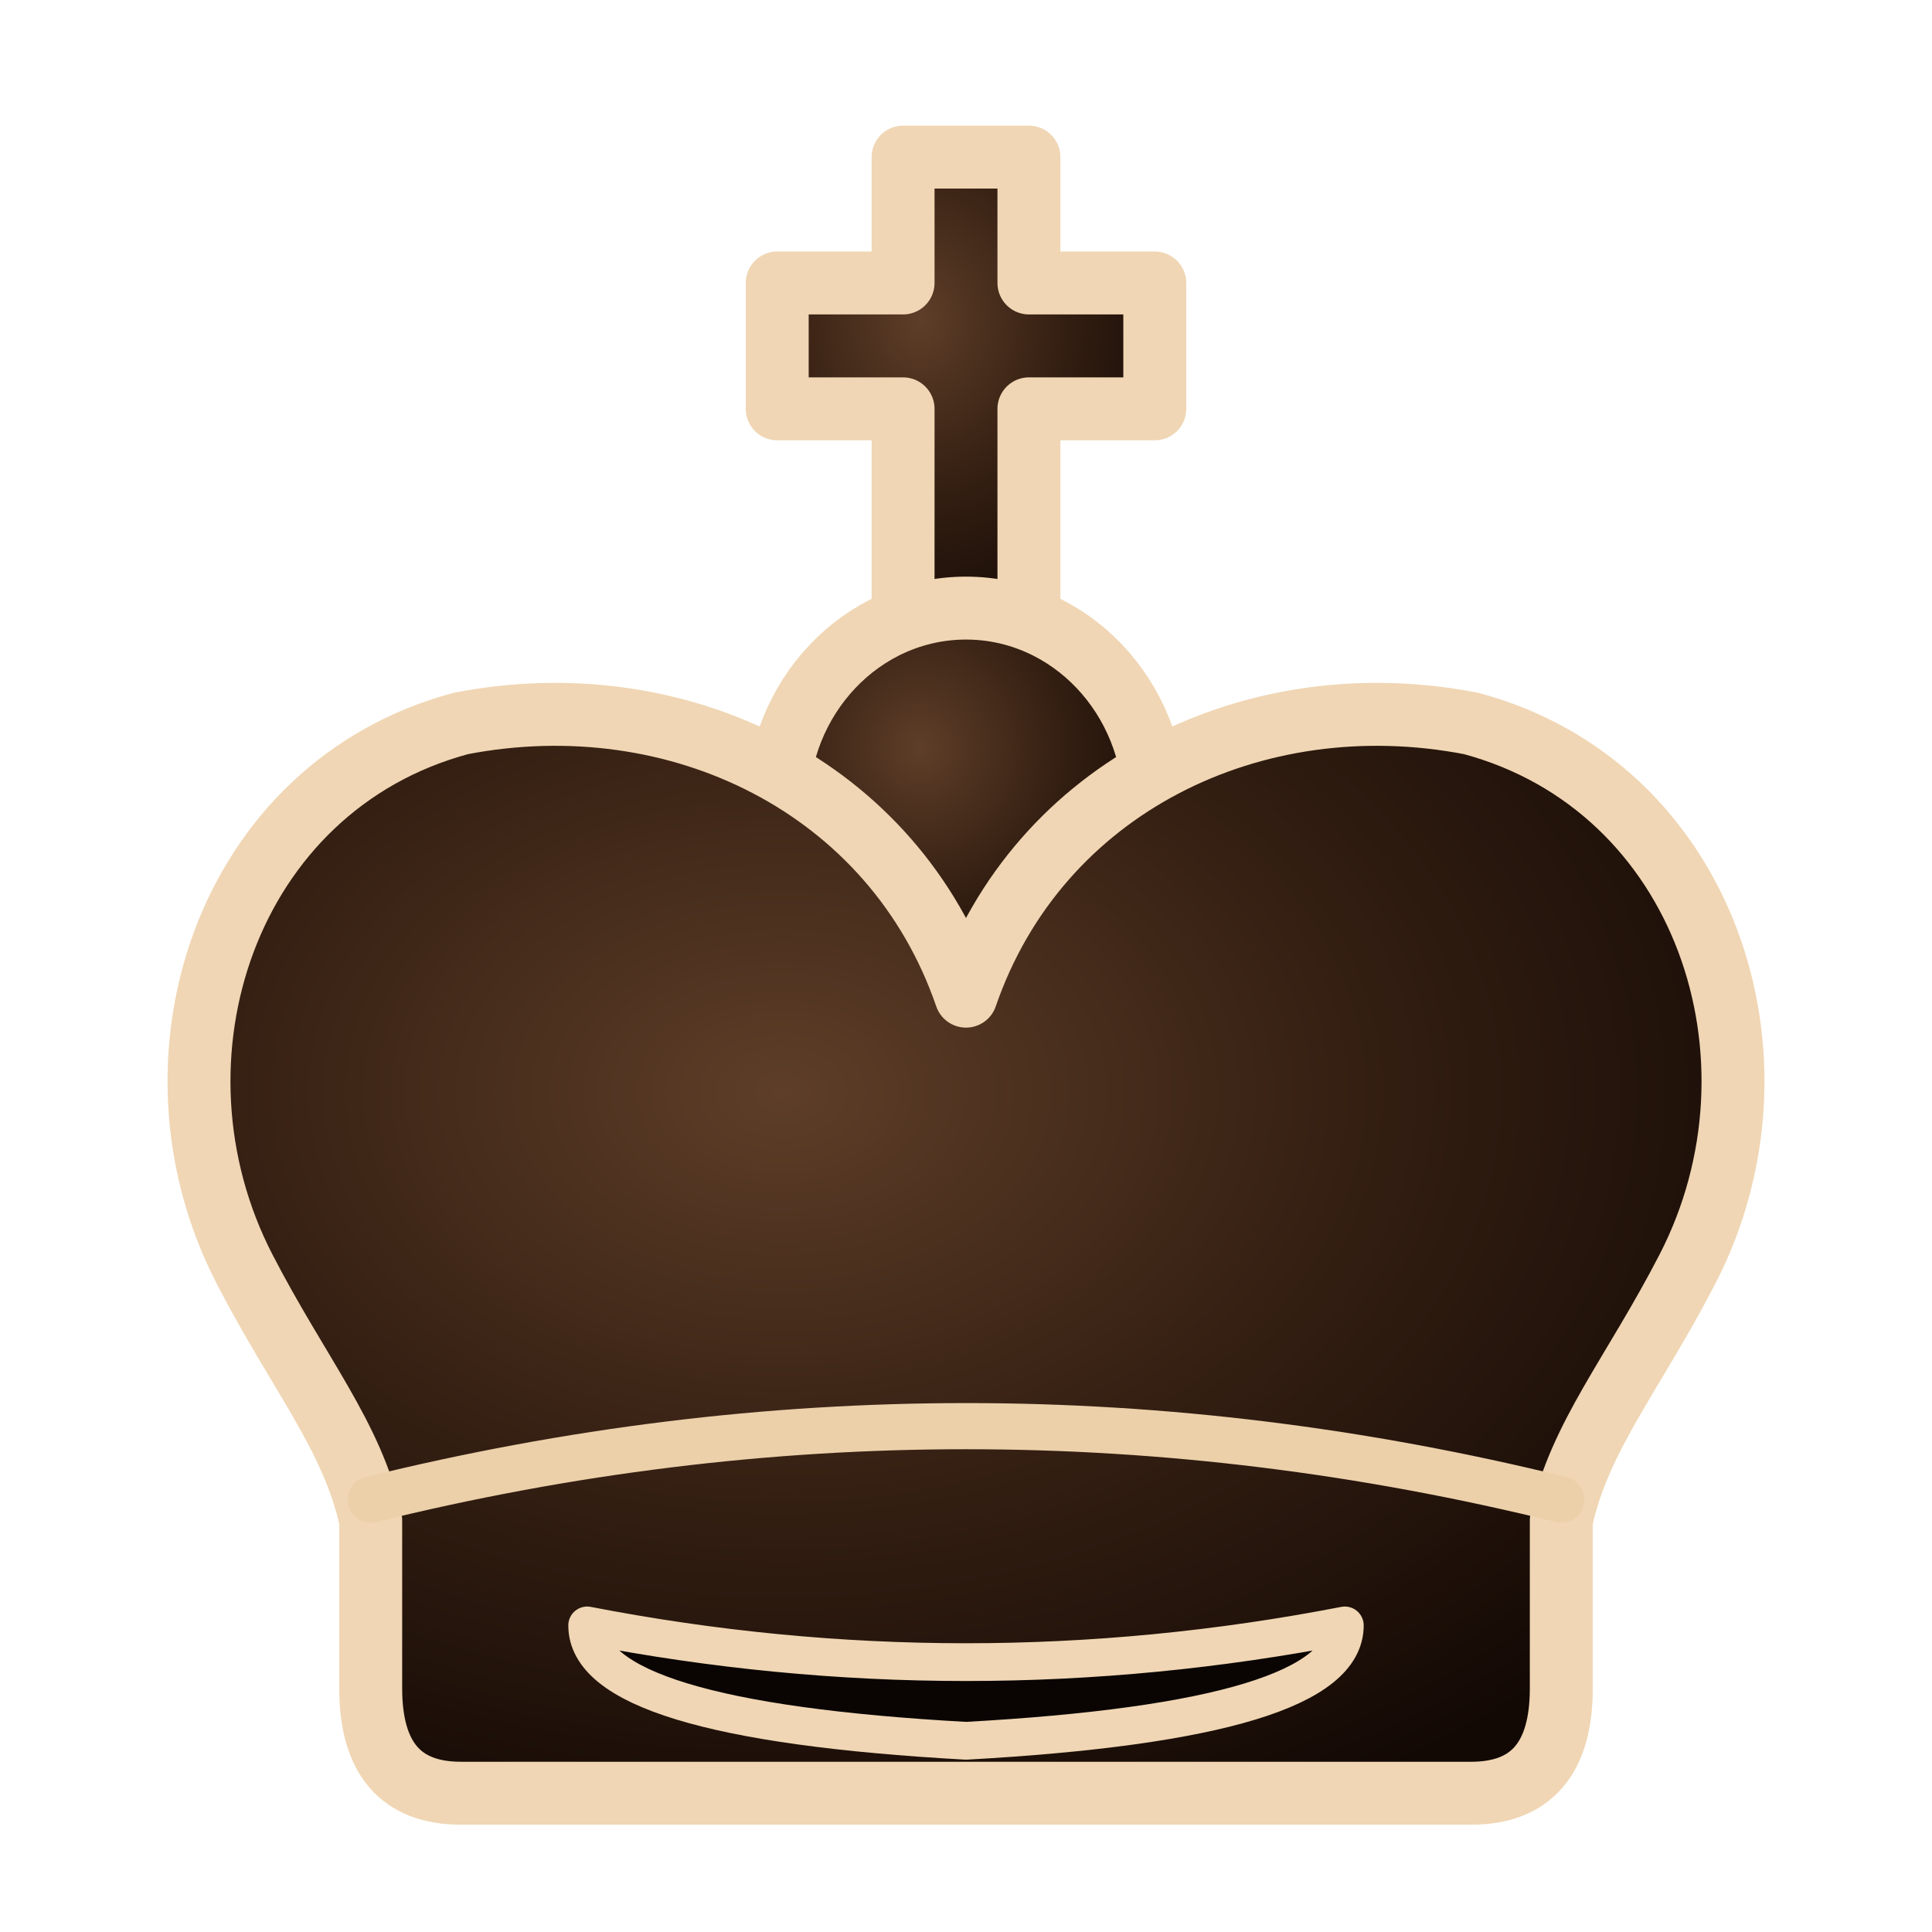
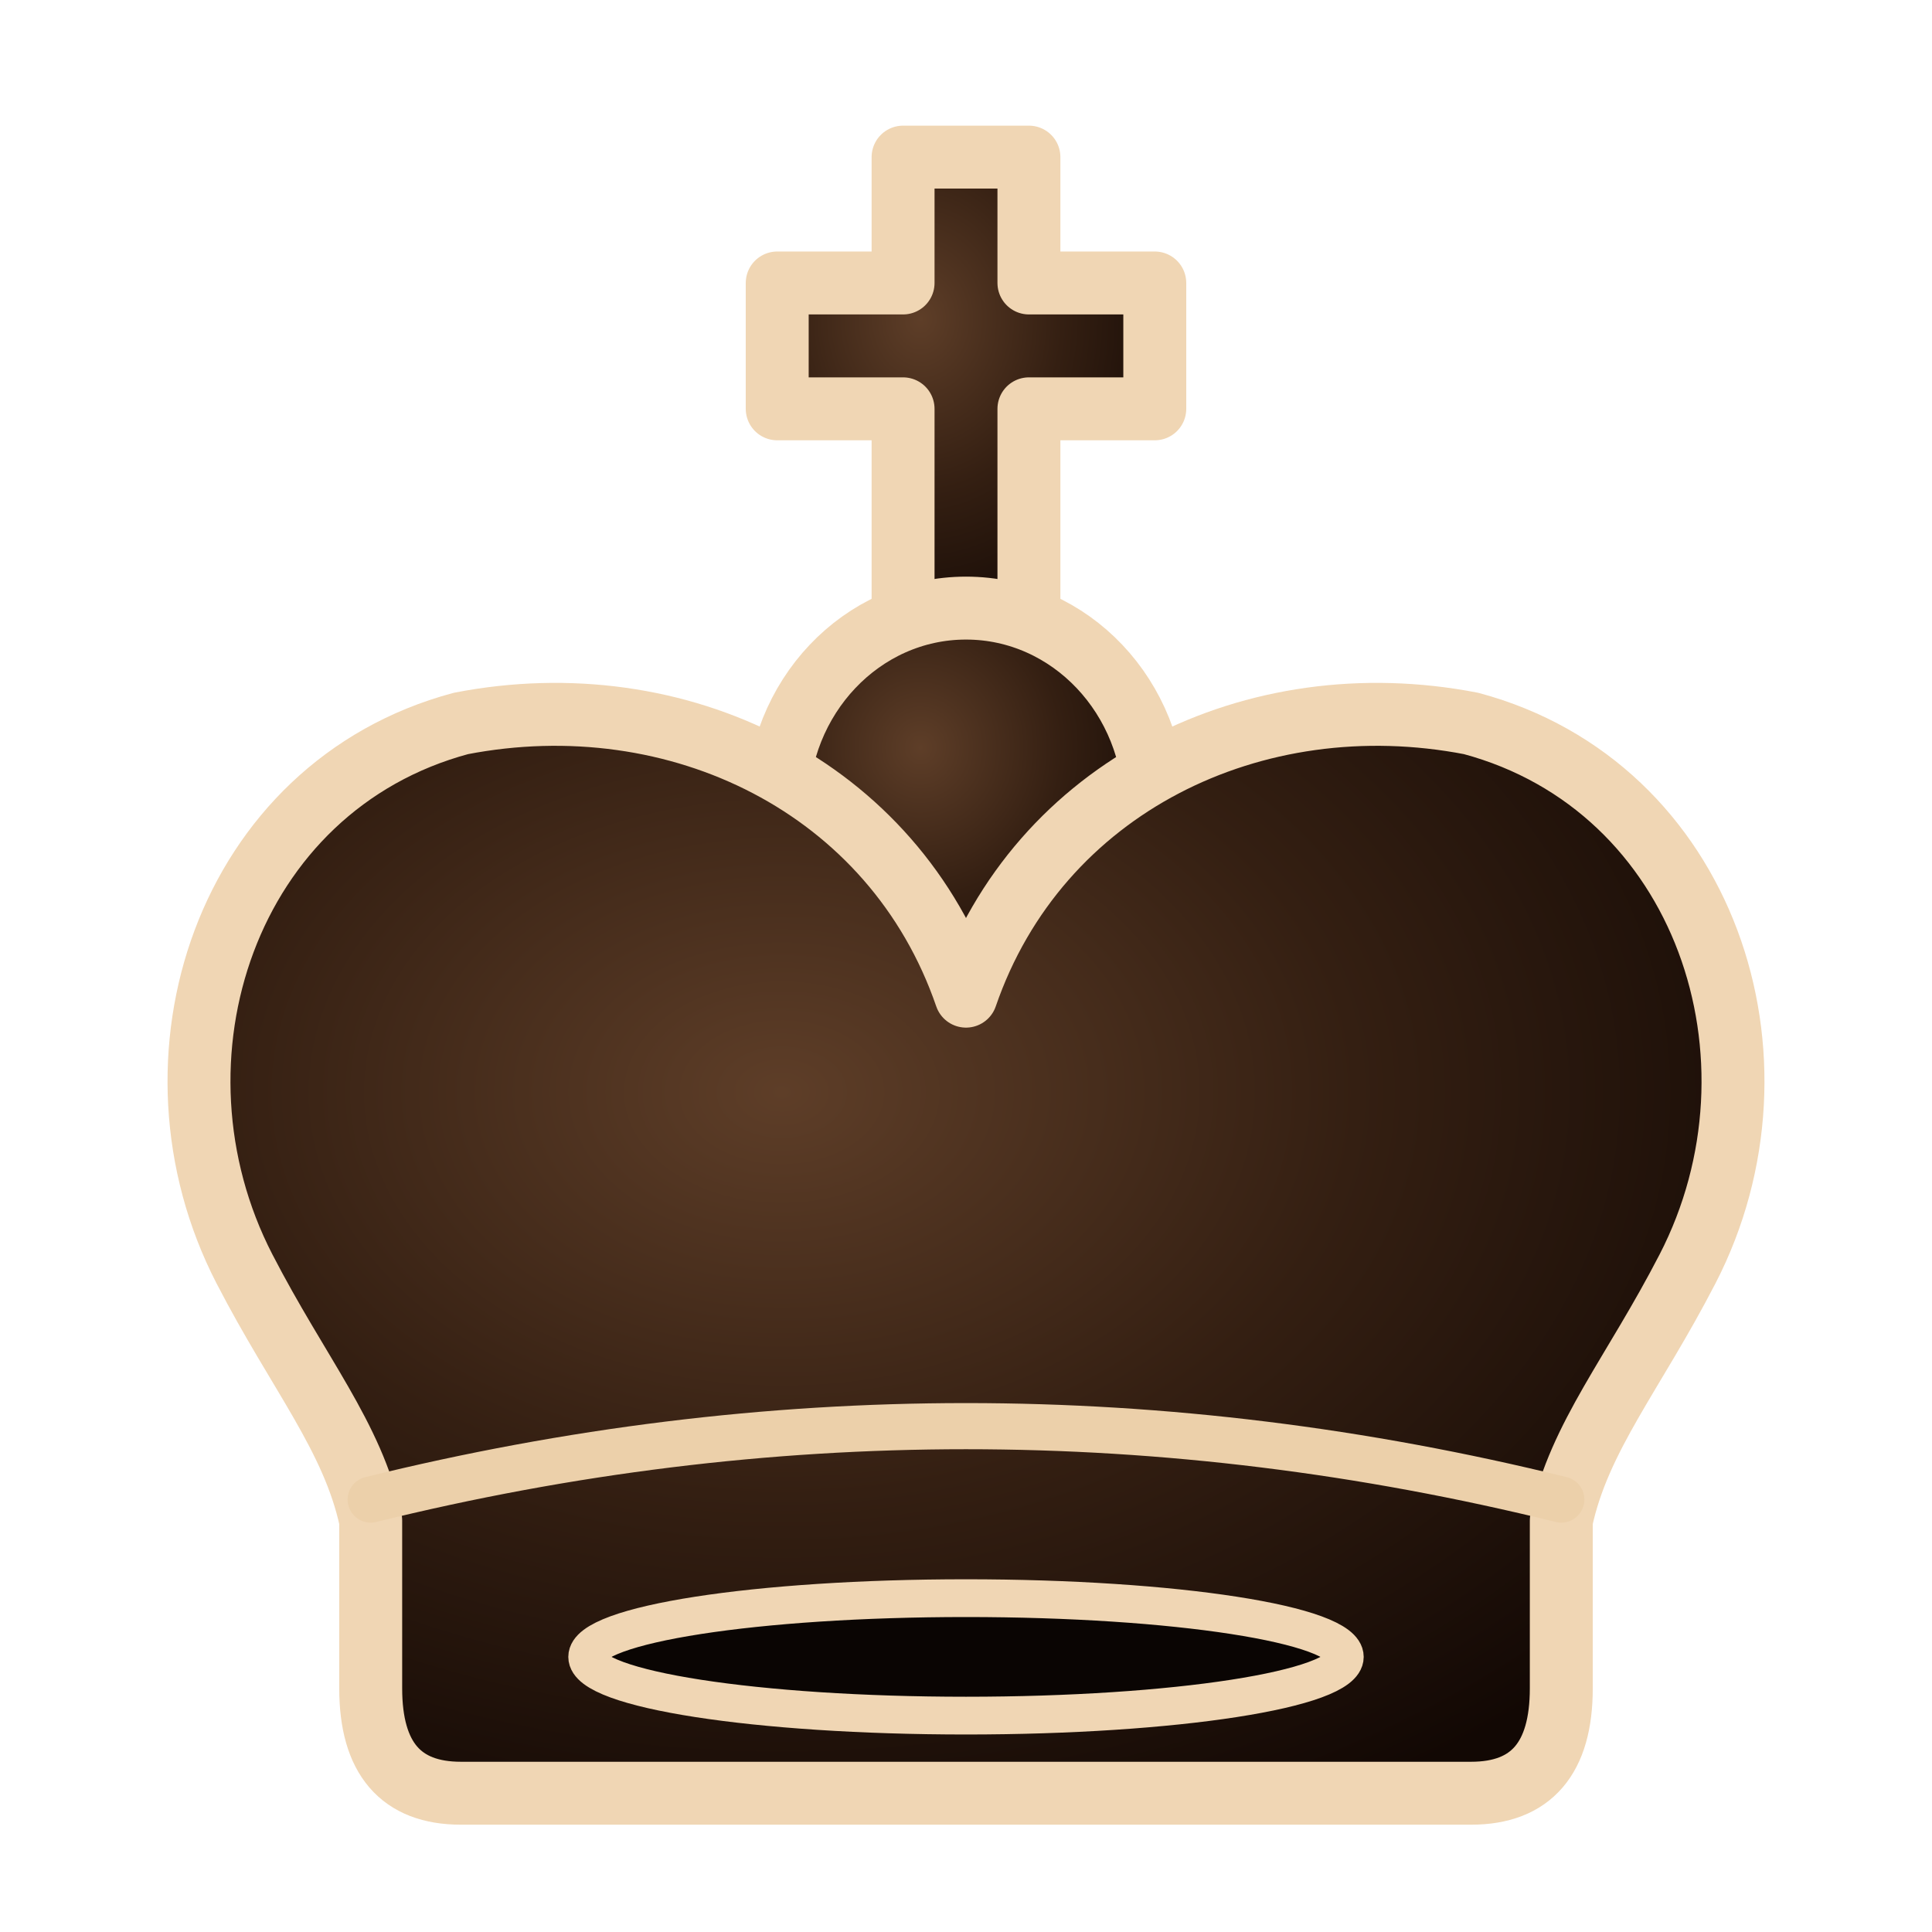
<svg xmlns="http://www.w3.org/2000/svg" viewBox="0 0 100 100" width="512" height="512">
  <defs>
    <radialGradient id="f" cx="0.38" cy="0.35" r="0.75">
      <stop offset="0" stop-color="#5e3e28" />
      <stop offset="0.5" stop-color="#341f12" />
      <stop offset="1" stop-color="#120804" />
    </radialGradient>
  </defs>
  <g transform="translate(50,94.5) scale(1.0857) translate(-50.00,-85.55) translate(0,0)">
    <path d="M47,6 L53,6 L53,12 L59,12 L59,18 L53,18 L53,28 L47,28 L47,18 L41,18 L41,12 L47,12 Z" fill="url(#f)" stroke="#f0d6b4" stroke-width="3.0" stroke-linejoin="round" />
    <path d="M41,37 A9,9.5 0 1 0 59,37 A9,9.5 0 1 0 41,37 Z" fill="url(#f)" stroke="#f0d6b4" stroke-width="3.0" stroke-linejoin="round" />
    <path d="M50.00,46 C46.56,36 36.24,31 25.92,33 C14.74,36 10.44,49 15.60,59 C18.18,64 20.76,67 21.62,71 L21.62,79 Q21.62,84 25.92,84 L74.08,84 Q78.38,84 78.38,79 L78.38,71 C79.24,67 81.82,64 84.40,59 C89.56,49 85.26,36 74.08,33 C63.76,31 53.44,36 50.00,46 Z" fill="url(#f)" stroke="#f0d6b4" stroke-width="3.0" stroke-linejoin="round" />
    <path d="M21.62,70 Q50.00,63 78.38,70" fill="none" stroke="#ecd0aa" stroke-width="2.2" stroke-linecap="round" />
-     <path d="M31.94,76 Q50.00,79.5 68.06,76 Q68.06,80.5 50.00,81.5 Q31.94,80.5 31.94,76 Z" fill="#0a0503" stroke="#f0d6b4" stroke-width="1.8" stroke-linejoin="round" />
+     <path d="M31.94,77.5 A18.06,2.8 0 1 0 68.06,77.5 A18.06,2.8 0 1 0 31.94,77.5 Z" fill="#0a0503" stroke="#f0d6b4" stroke-width="1.8" stroke-linejoin="round" />
  </g>
</svg>
